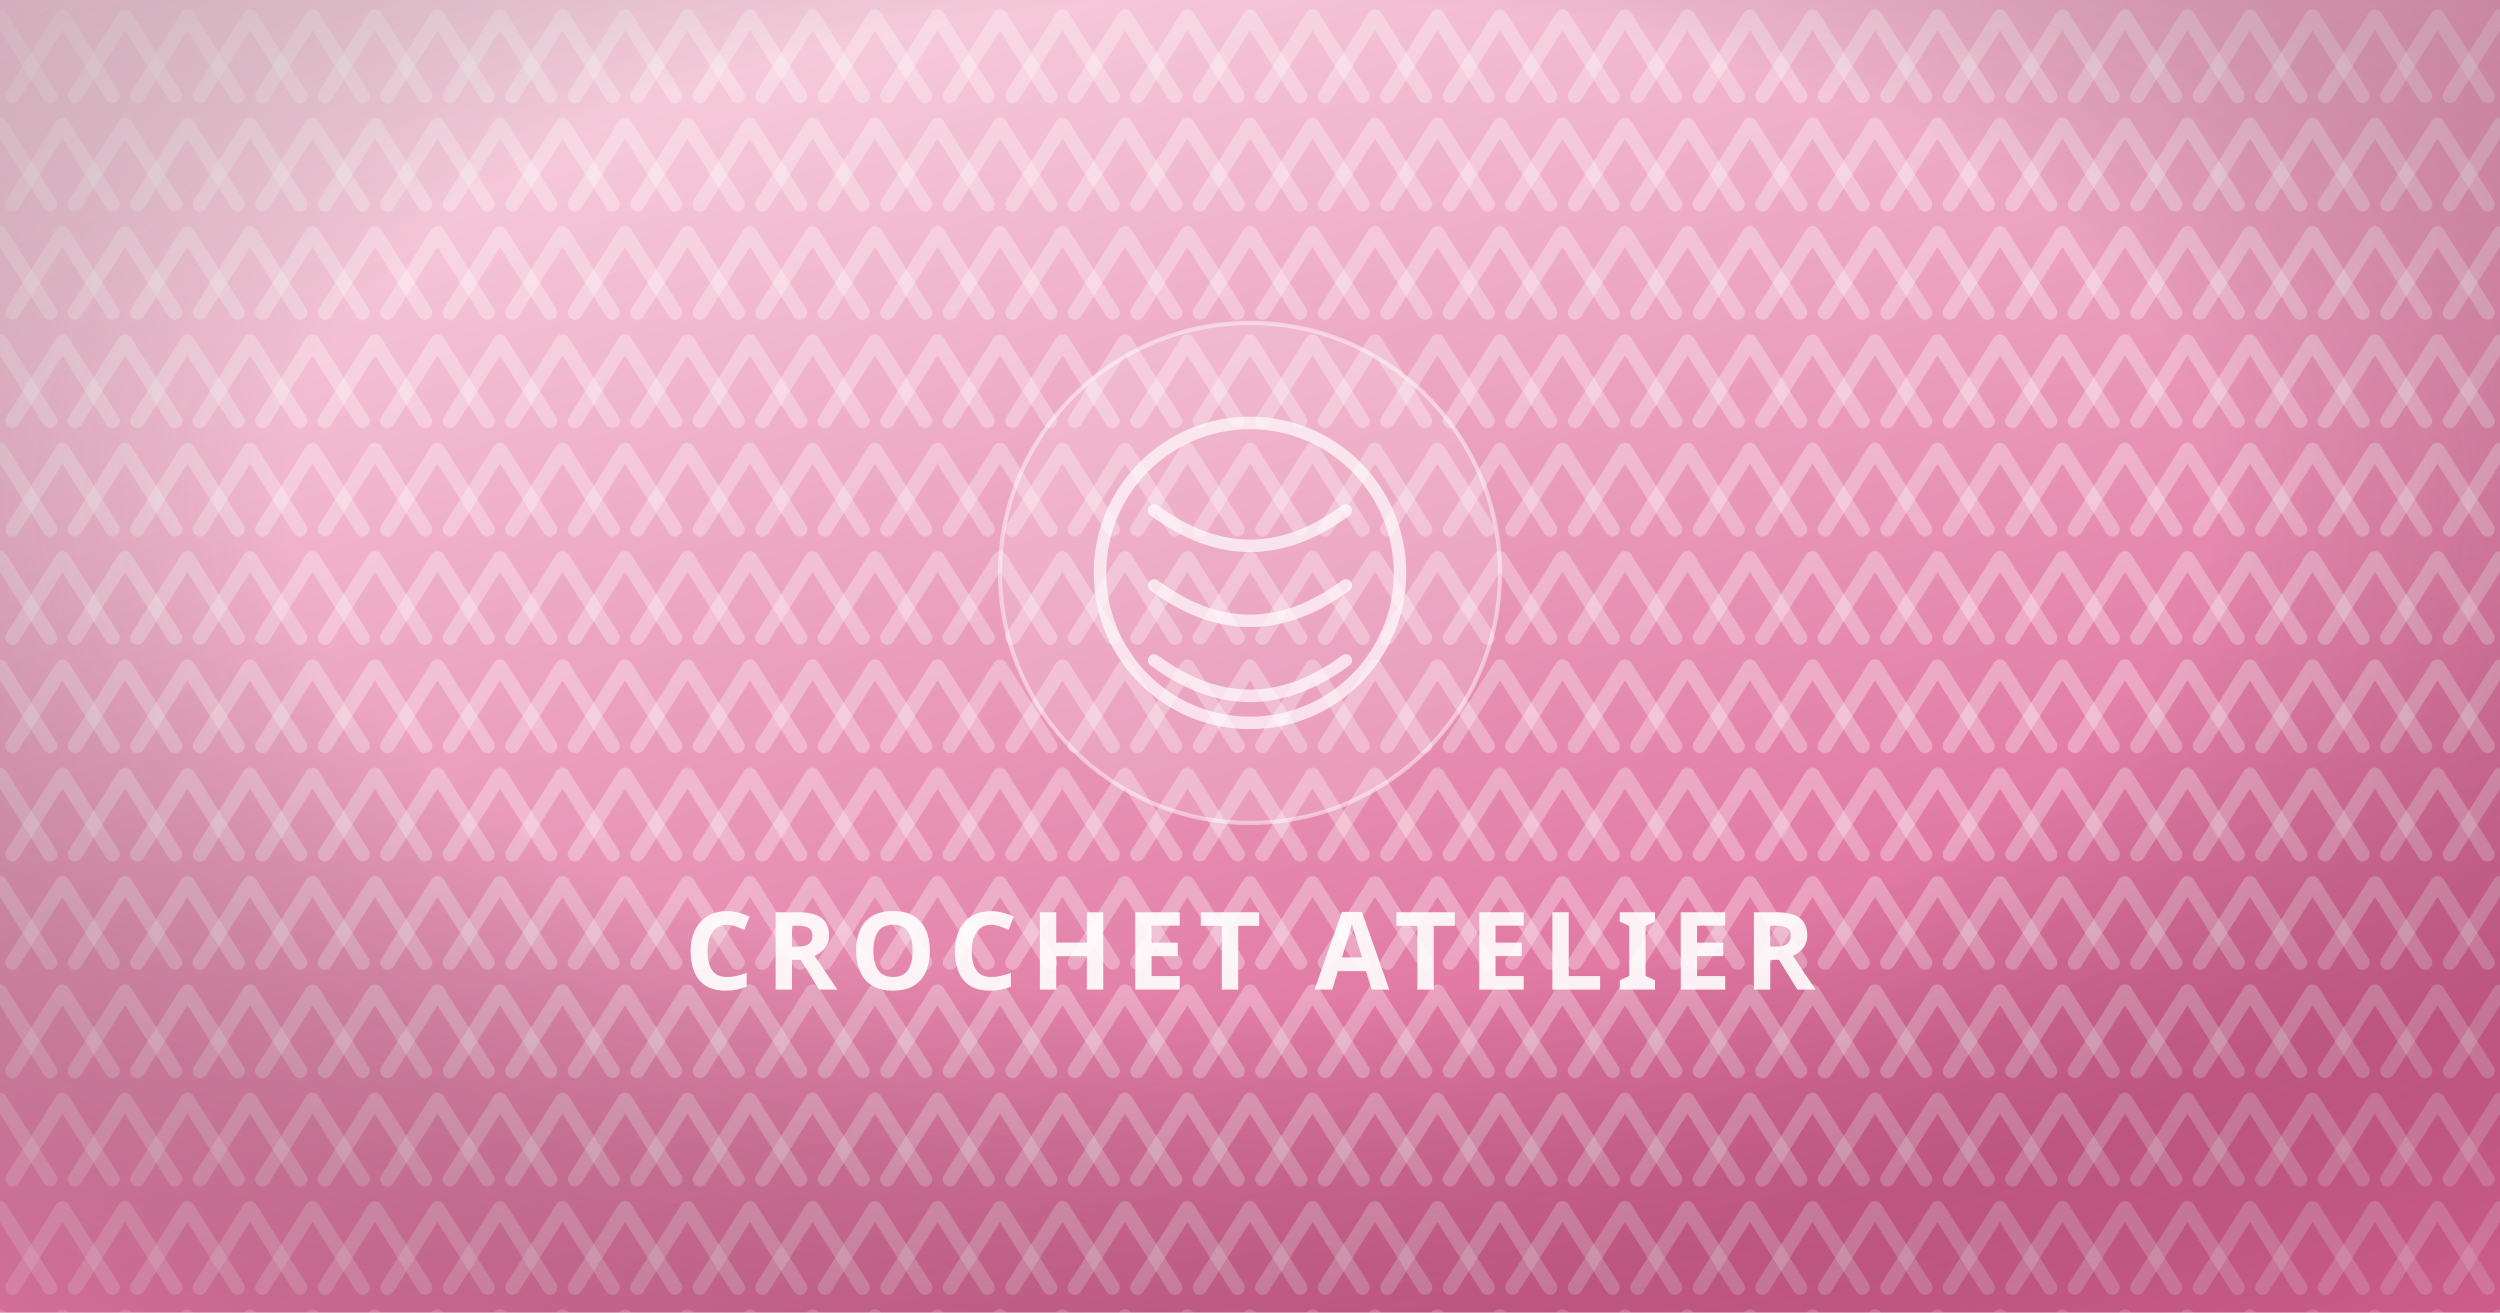
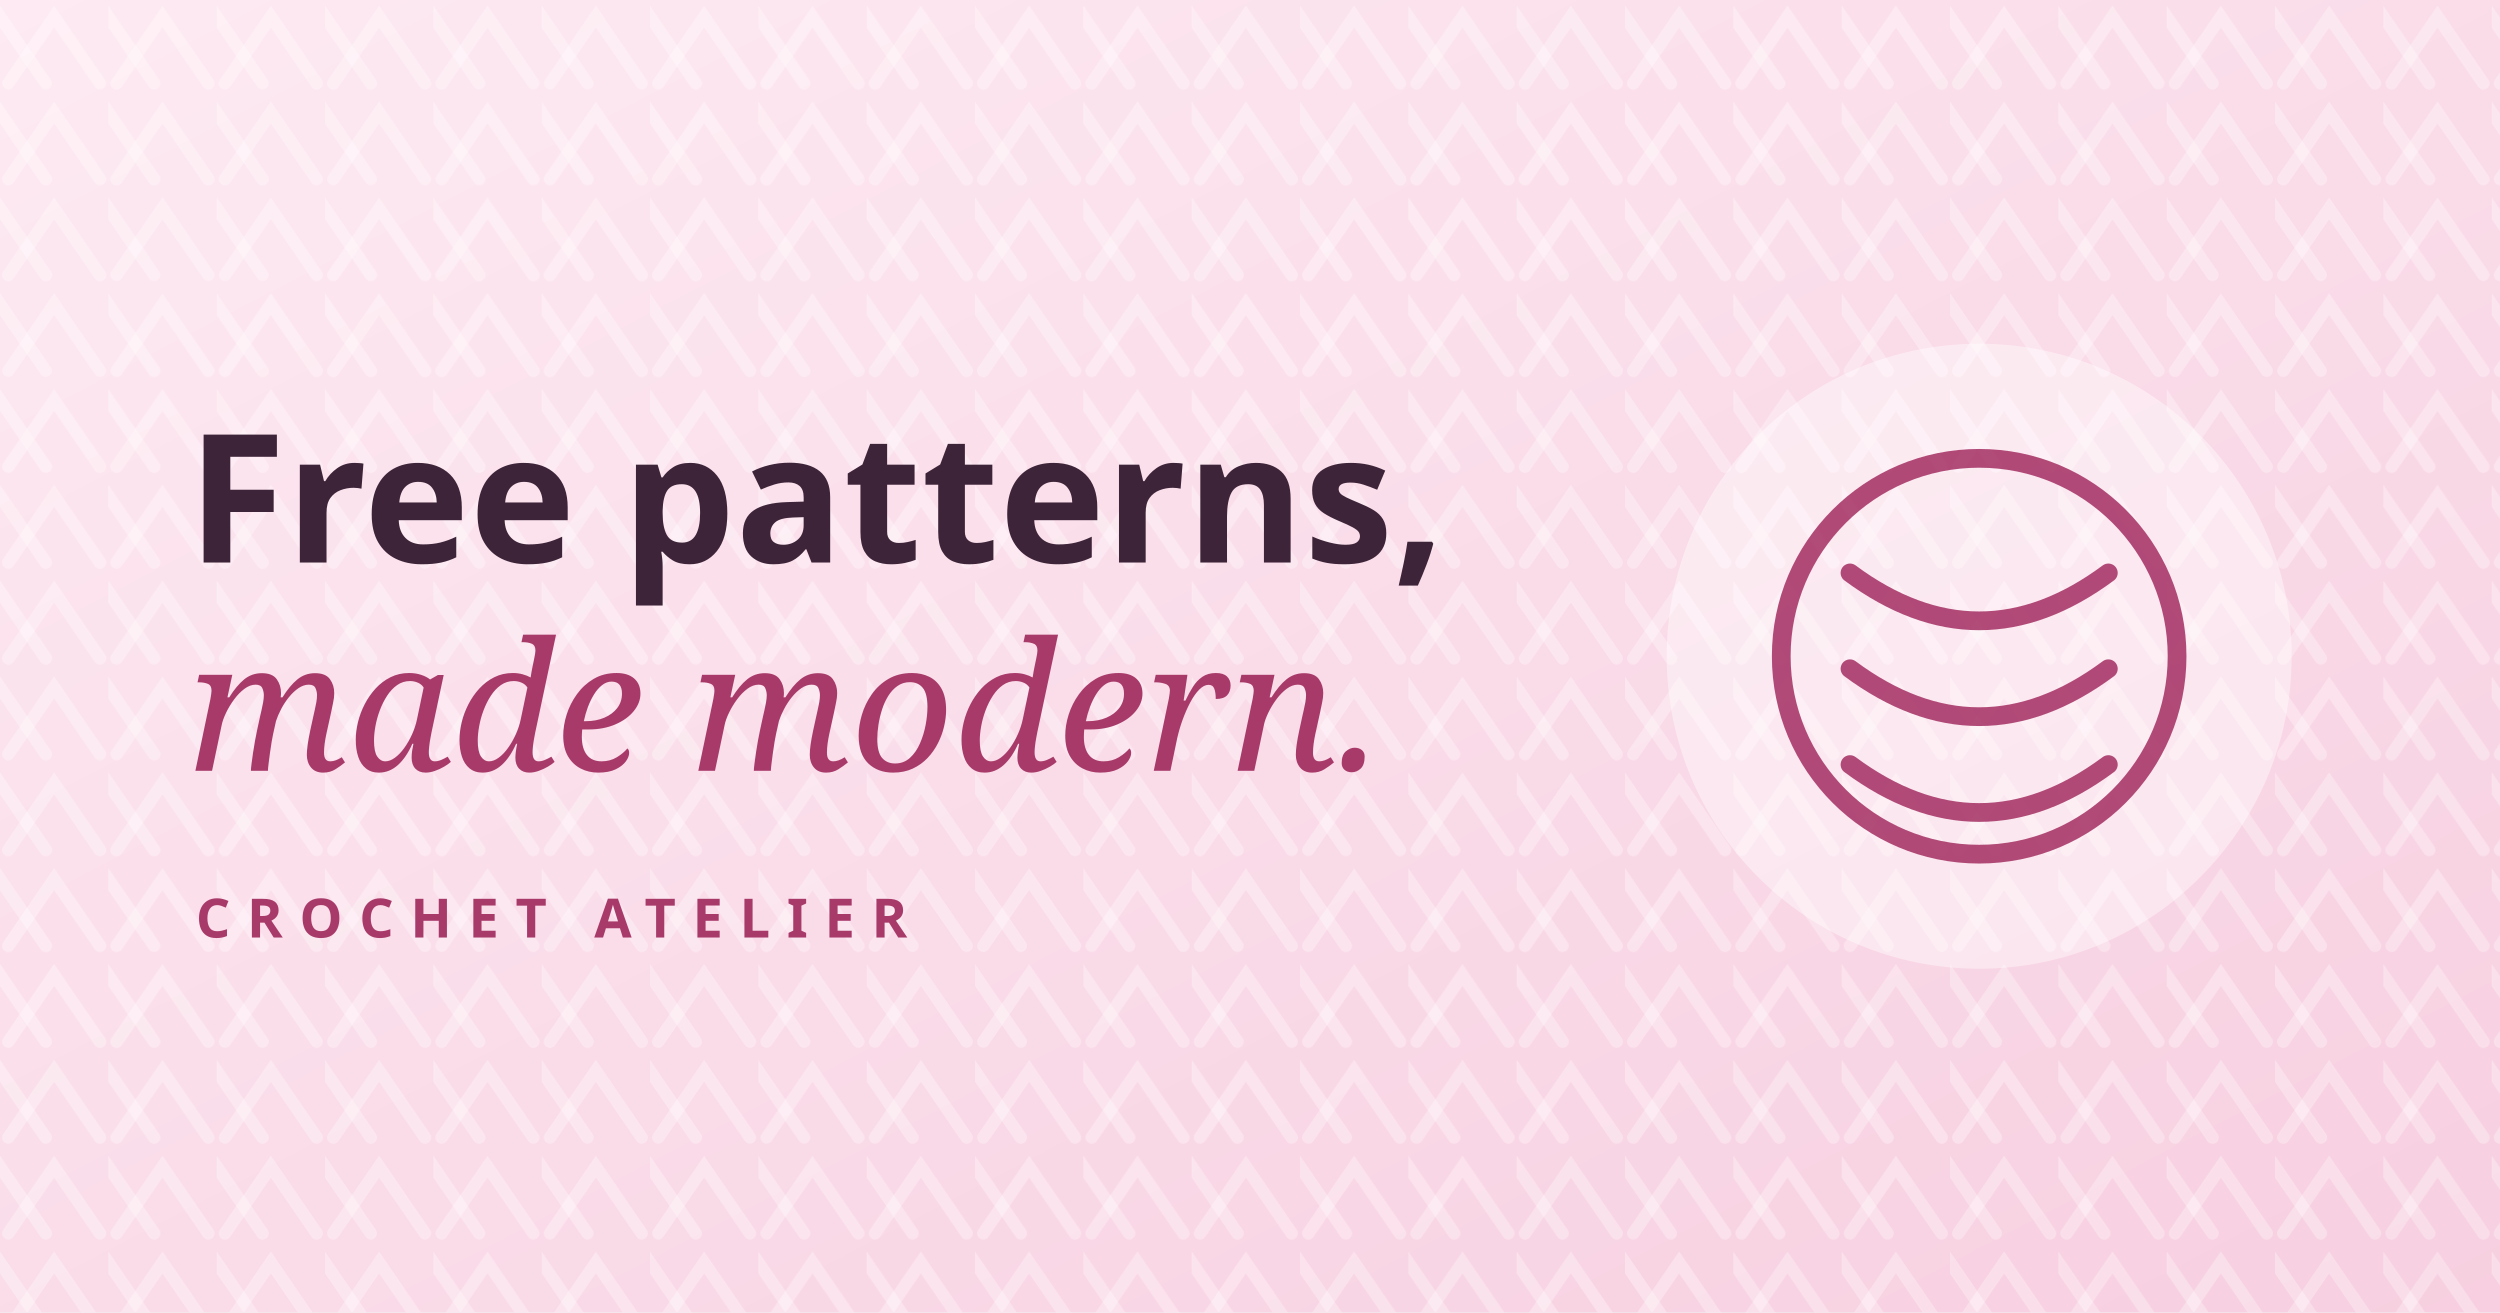
- <svg xmlns="http://www.w3.org/2000/svg" viewBox="0 0 1200 630" width="1200" height="630" role="img" aria-label="Crochet Atelier crochet">
+ <svg xmlns="http://www.w3.org/2000/svg" viewBox="0 0 1200 630" width="1200" height="630" role="img">
  <defs>
-     <linearGradient id="g" x1="0" y1="0" x2="0.6" y2="1">
-       <stop offset="0" stop-color="#fbdfe8" />
-       <stop offset="1" stop-color="#db6394" />
+     <linearGradient id="bg" x1="0" y1="0" x2="1" y2="1">
+       <stop offset="0" stop-color="#fdeaf2" />
+       <stop offset="1" stop-color="#f7cfe0" />
    </linearGradient>
-     <pattern id="stitch" width="60" height="52" patternUnits="userSpaceOnUse" patternTransform="rotate(0)">
-       <path d="M6 46 L30 8 L54 46" fill="none" stroke="#ffffff" stroke-opacity="0.30" stroke-width="7" stroke-linecap="round" stroke-linejoin="round" />
-       <path d="M-24 46 L0 8 L24 46" fill="none" stroke="#ffffff" stroke-opacity="0.30" stroke-width="7" stroke-linecap="round" stroke-linejoin="round" />
-       <path d="M36 46 L60 8 L84 46" fill="none" stroke="#ffffff" stroke-opacity="0.30" stroke-width="7" stroke-linecap="round" stroke-linejoin="round" />
+     <pattern id="st" width="52" height="46" patternUnits="userSpaceOnUse">
+       <path d="M4 40 L26 8 L48 40" fill="none" stroke="#fff" stroke-opacity="0.30" stroke-width="6" stroke-linecap="round" />
+       <path d="M-22 40 L0 8 L22 40" fill="none" stroke="#fff" stroke-opacity="0.30" stroke-width="6" stroke-linecap="round" />
    </pattern>
-     <radialGradient id="vig" cx="0.5" cy="0.38" r="0.85">
-       <stop offset="0.45" stop-color="#000" stop-opacity="0" />
-       <stop offset="1" stop-color="#db6394" stop-opacity="0.55" />
-     </radialGradient>
  </defs>
-   <rect width="1200" height="630" fill="url(#g)" />
-   <rect width="1200" height="630" fill="url(#stitch)" />
-   <rect width="1200" height="630" fill="url(#vig)" />
-   <g opacity="0.92" transform="translate(600 275)">
-     <circle r="120" fill="#ffffff" fill-opacity="0.16" />
-     <circle r="120" fill="none" stroke="#fff" stroke-opacity="0.5" stroke-width="2" />
-     <path d="M-72 0 a72 72 0 1 0 144 0 a72 72 0 1 0 -144 0 M-46 -30 q46 34 92 0 M-46 6 q46 34 92 0 M-46 42 q46 34 92 0" fill="none" stroke="#fff" stroke-opacity="0.75" stroke-width="6" stroke-linecap="round" />
+   <rect width="1200" height="630" fill="url(#bg)" />
+   <rect width="1200" height="630" fill="url(#st)" />
+   <g transform="translate(950 315)" opacity=".9">
+     <circle r="150" fill="#fff" fill-opacity=".45" />
+     <path d="M-95 0 a95 95 0 1 0 190 0 a95 95 0 1 0-190 0 M-62 -40 q62 46 124 0 M-62 6 q62 46 124 0 M-62 52 q62 46 124 0" fill="none" stroke="#a83a6a" stroke-width="9" stroke-linecap="round" />
  </g>
-   <text x="600" y="475" text-anchor="middle" font-family="Quicksand, sans-serif" font-size="52" font-weight="700" fill="#fff" fill-opacity="0.9" letter-spacing="6">CROCHET ATELIER</text>
+   <text x="90" y="270" font-family="Quicksand, sans-serif" font-size="86" font-weight="700" fill="#3d2438">Free patterns,</text>
+   <text x="90" y="370" font-family="Playfair Display, Georgia, serif" font-style="italic" font-size="86" fill="#a83a6a">made modern.</text>
+   <text x="94" y="450" font-family="Quicksand, sans-serif" font-size="26" font-weight="700" fill="#a83a6a" letter-spacing="8">CROCHET ATELIER</text>
</svg>
